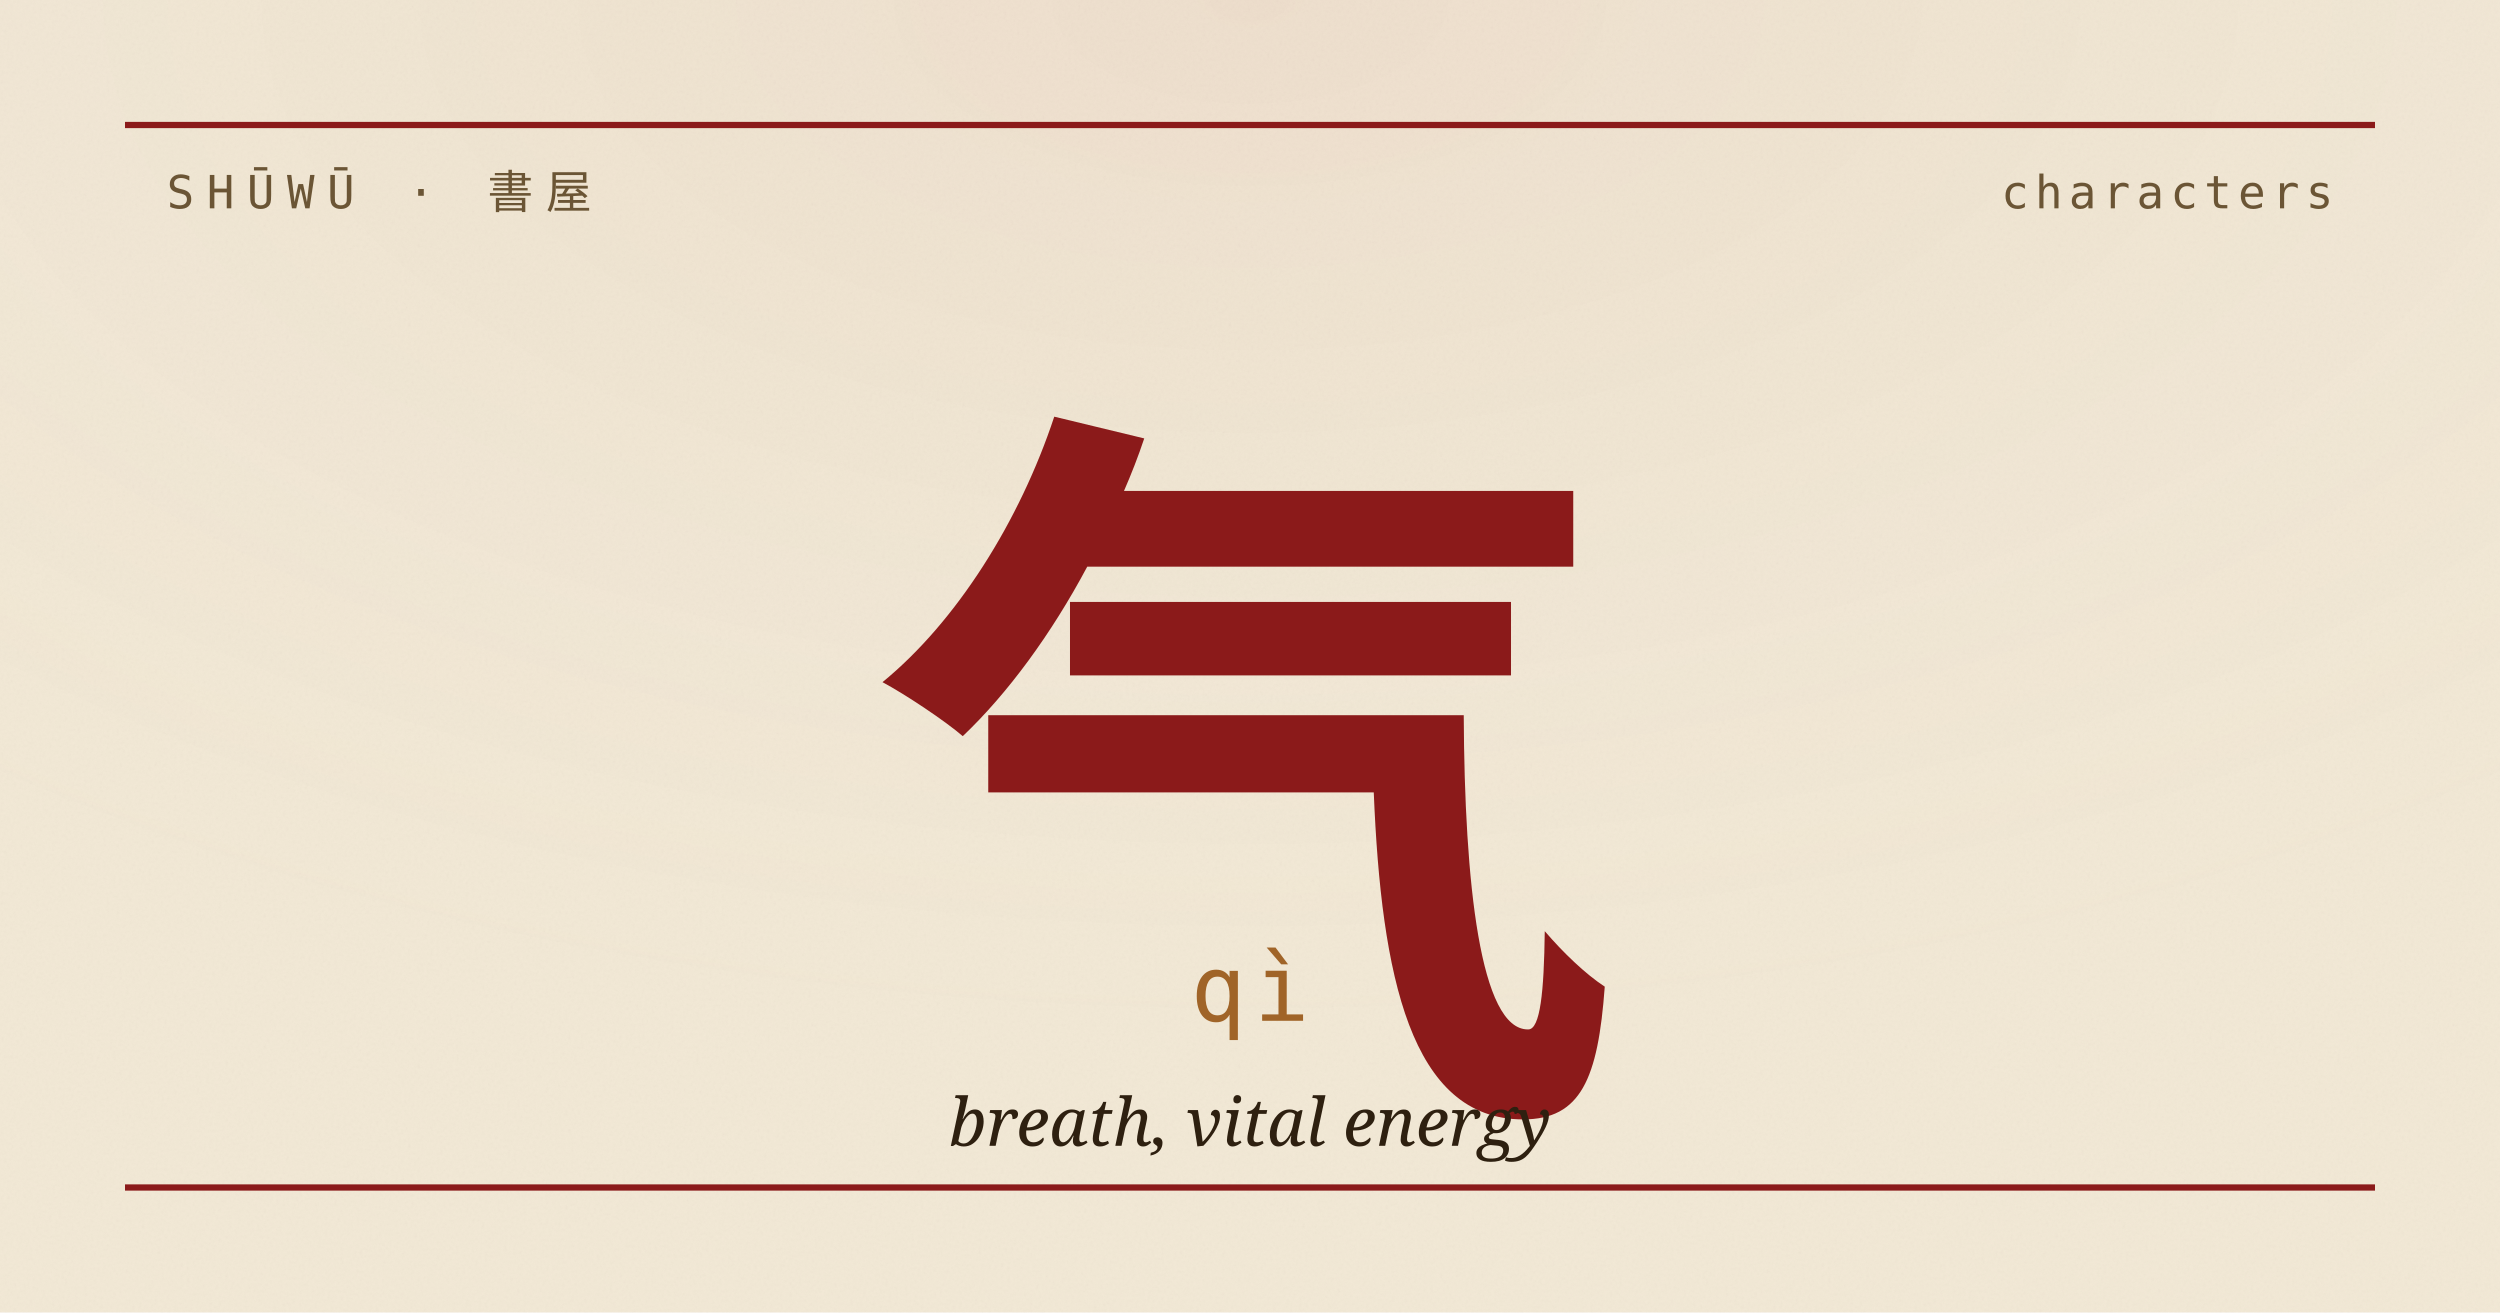
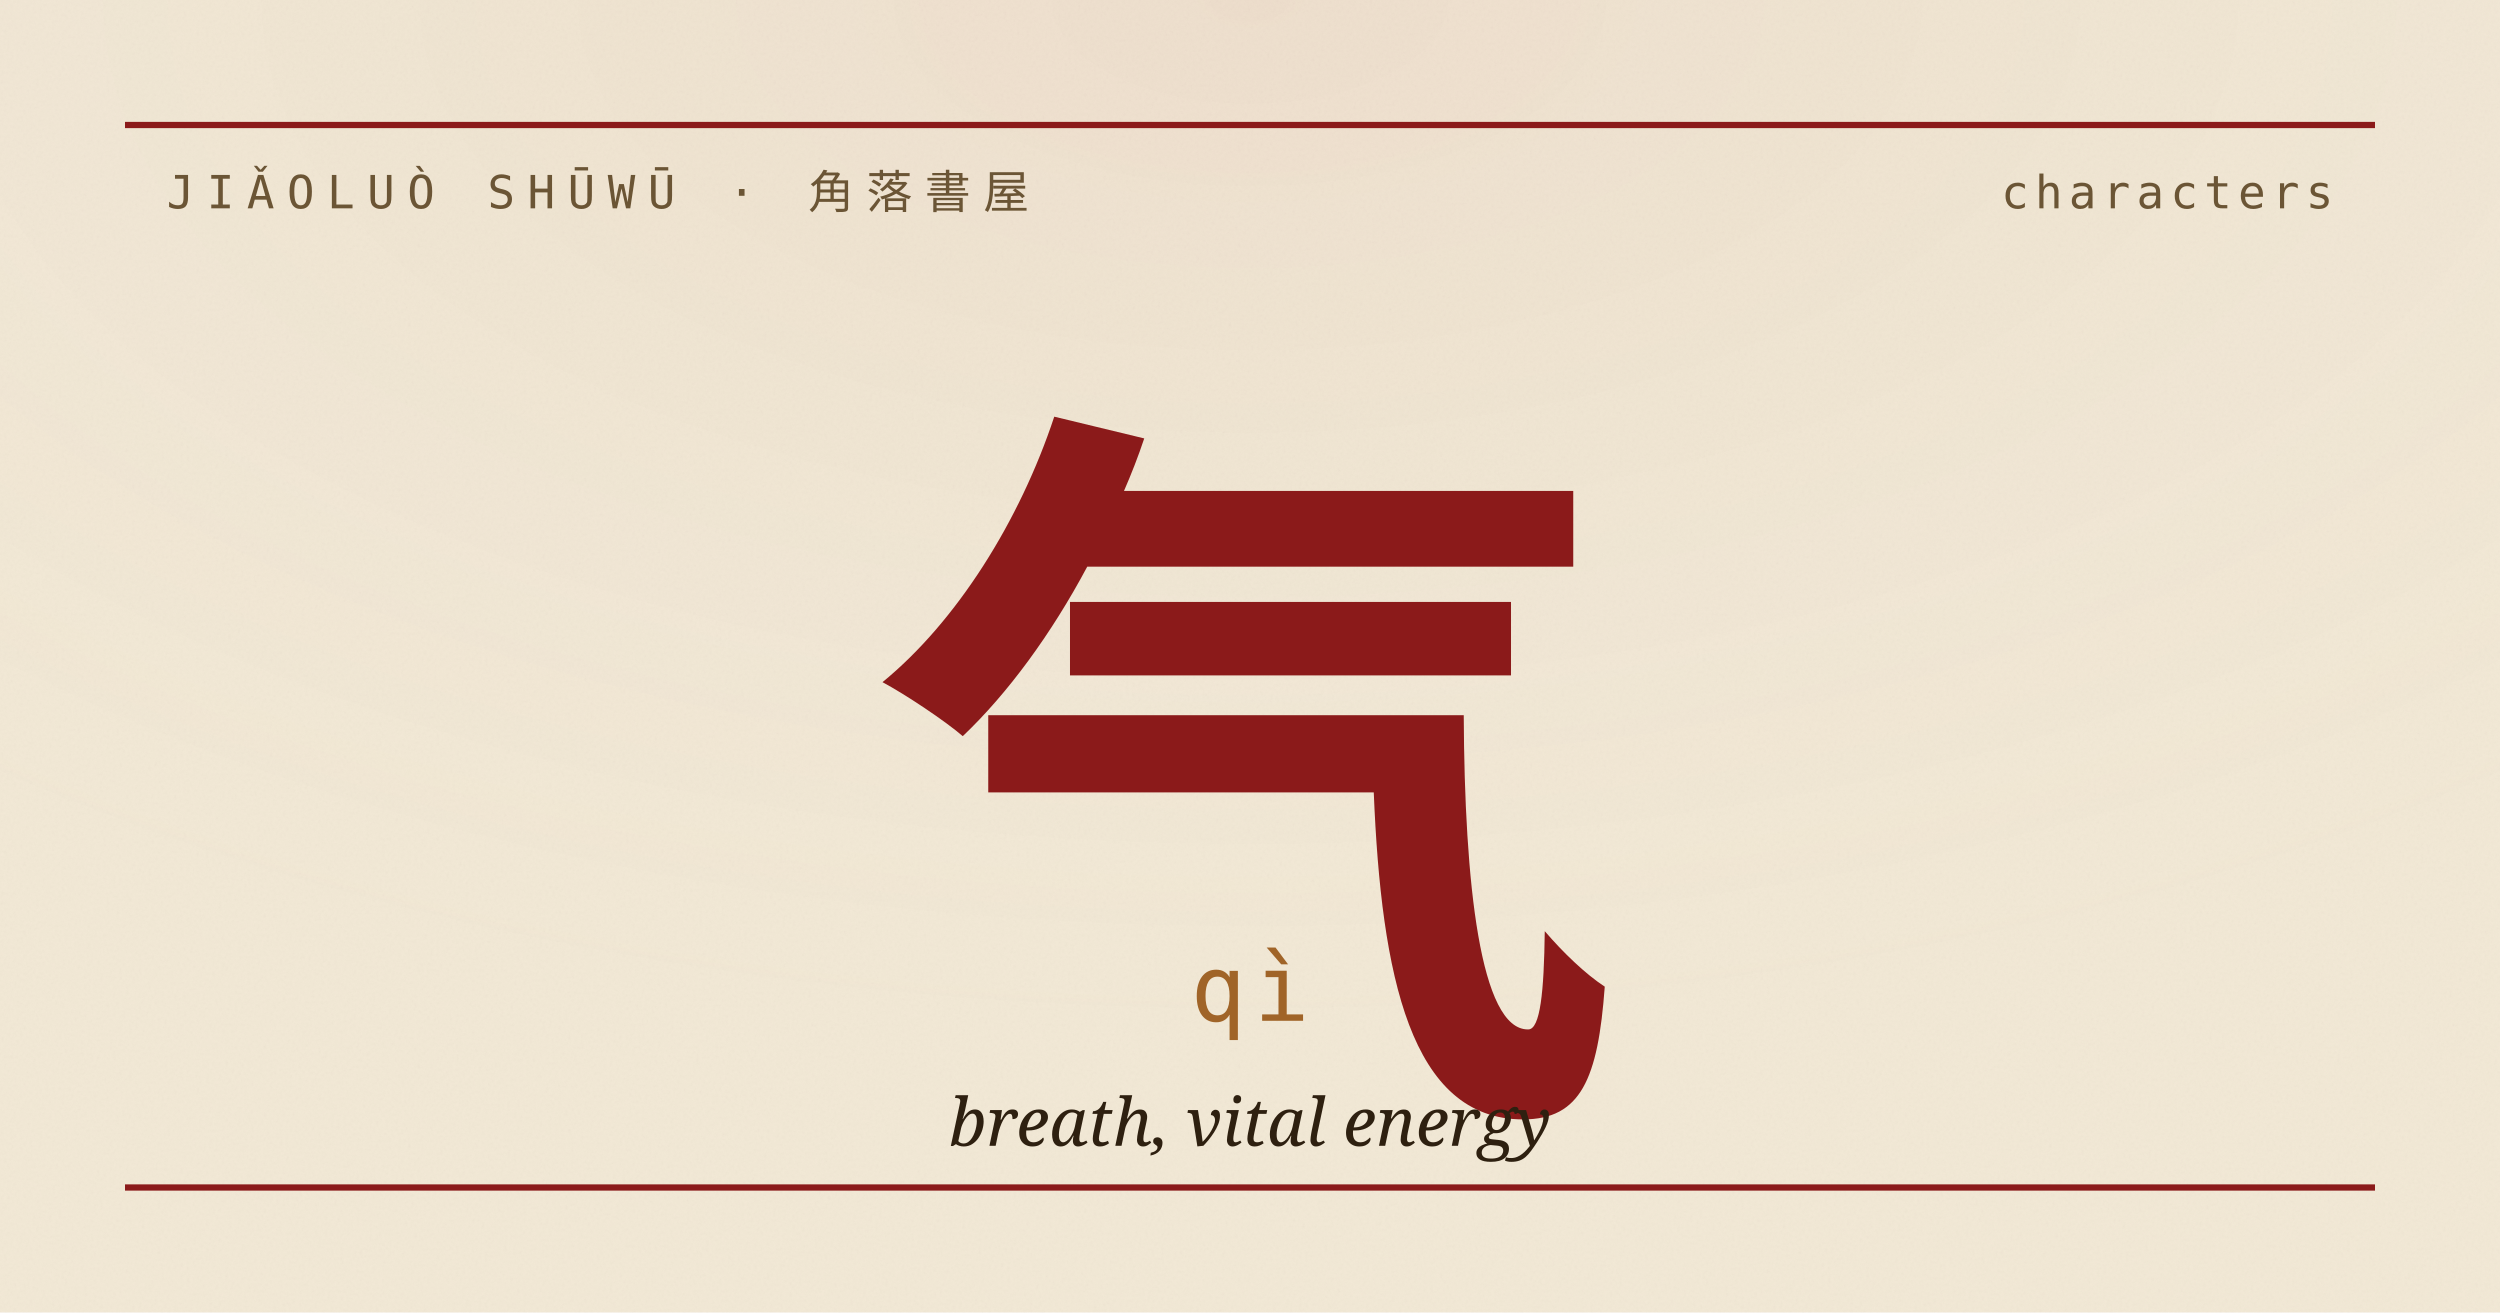
<svg xmlns="http://www.w3.org/2000/svg" viewBox="0 0 1200 630" width="1200" height="630">
  <defs>
    <filter id="paper">
      <feTurbulence type="fractalNoise" baseFrequency="0.65" numOctaves="5" stitchTiles="stitch" />
      <feColorMatrix type="saturate" values="0" />
    </filter>
    <radialGradient id="vignette" cx="50%" cy="0%" r="80%">
      <stop offset="0%" stop-color="#8b1a1a" stop-opacity="0.05" />
      <stop offset="100%" stop-color="#f2e8d5" stop-opacity="0" />
    </radialGradient>
  </defs>
  <rect width="1200" height="630" fill="#f2e8d5" />
  <rect width="1200" height="630" fill="url(#vignette)" />
  <rect width="1200" height="630" filter="url(#paper)" opacity="0.06" />
  <line x1="60" y1="60" x2="1140" y2="60" stroke="#8b1a1a" stroke-width="3" />
  <line x1="60" y1="570" x2="1140" y2="570" stroke="#8b1a1a" stroke-width="3" />
-   <text x="80" y="100" font-family="Inconsolata, monospace" font-size="22" letter-spacing="6" fill="#6b5535" text-transform="uppercase">SHŪWŪ · 書屋</text>
+   <text x="80" y="100" font-family="Inconsolata, monospace" font-size="22" letter-spacing="6" fill="#6b5535" text-transform="uppercase">JIǍOLUÒ SHŪWŪ · 角落書屋</text>
  <text x="1120" y="100" font-family="Inconsolata, monospace" font-size="22" letter-spacing="3" fill="#6b5535" text-anchor="end">characters</text>
  <text x="600" y="380" font-family="Noto Serif SC, serif" font-size="360" font-weight="700" fill="#8b1a1a" text-anchor="middle" dominant-baseline="middle">气</text>
  <text x="600" y="490" font-family="Inconsolata, monospace" font-size="44" letter-spacing="4" fill="#a06428" text-anchor="middle">qì</text>
  <text x="600" y="550" font-family="Cormorant Garamond, Georgia, serif" font-style="italic" font-size="32" fill="#2e2010" text-anchor="middle">breath, vital energy</text>
</svg>
